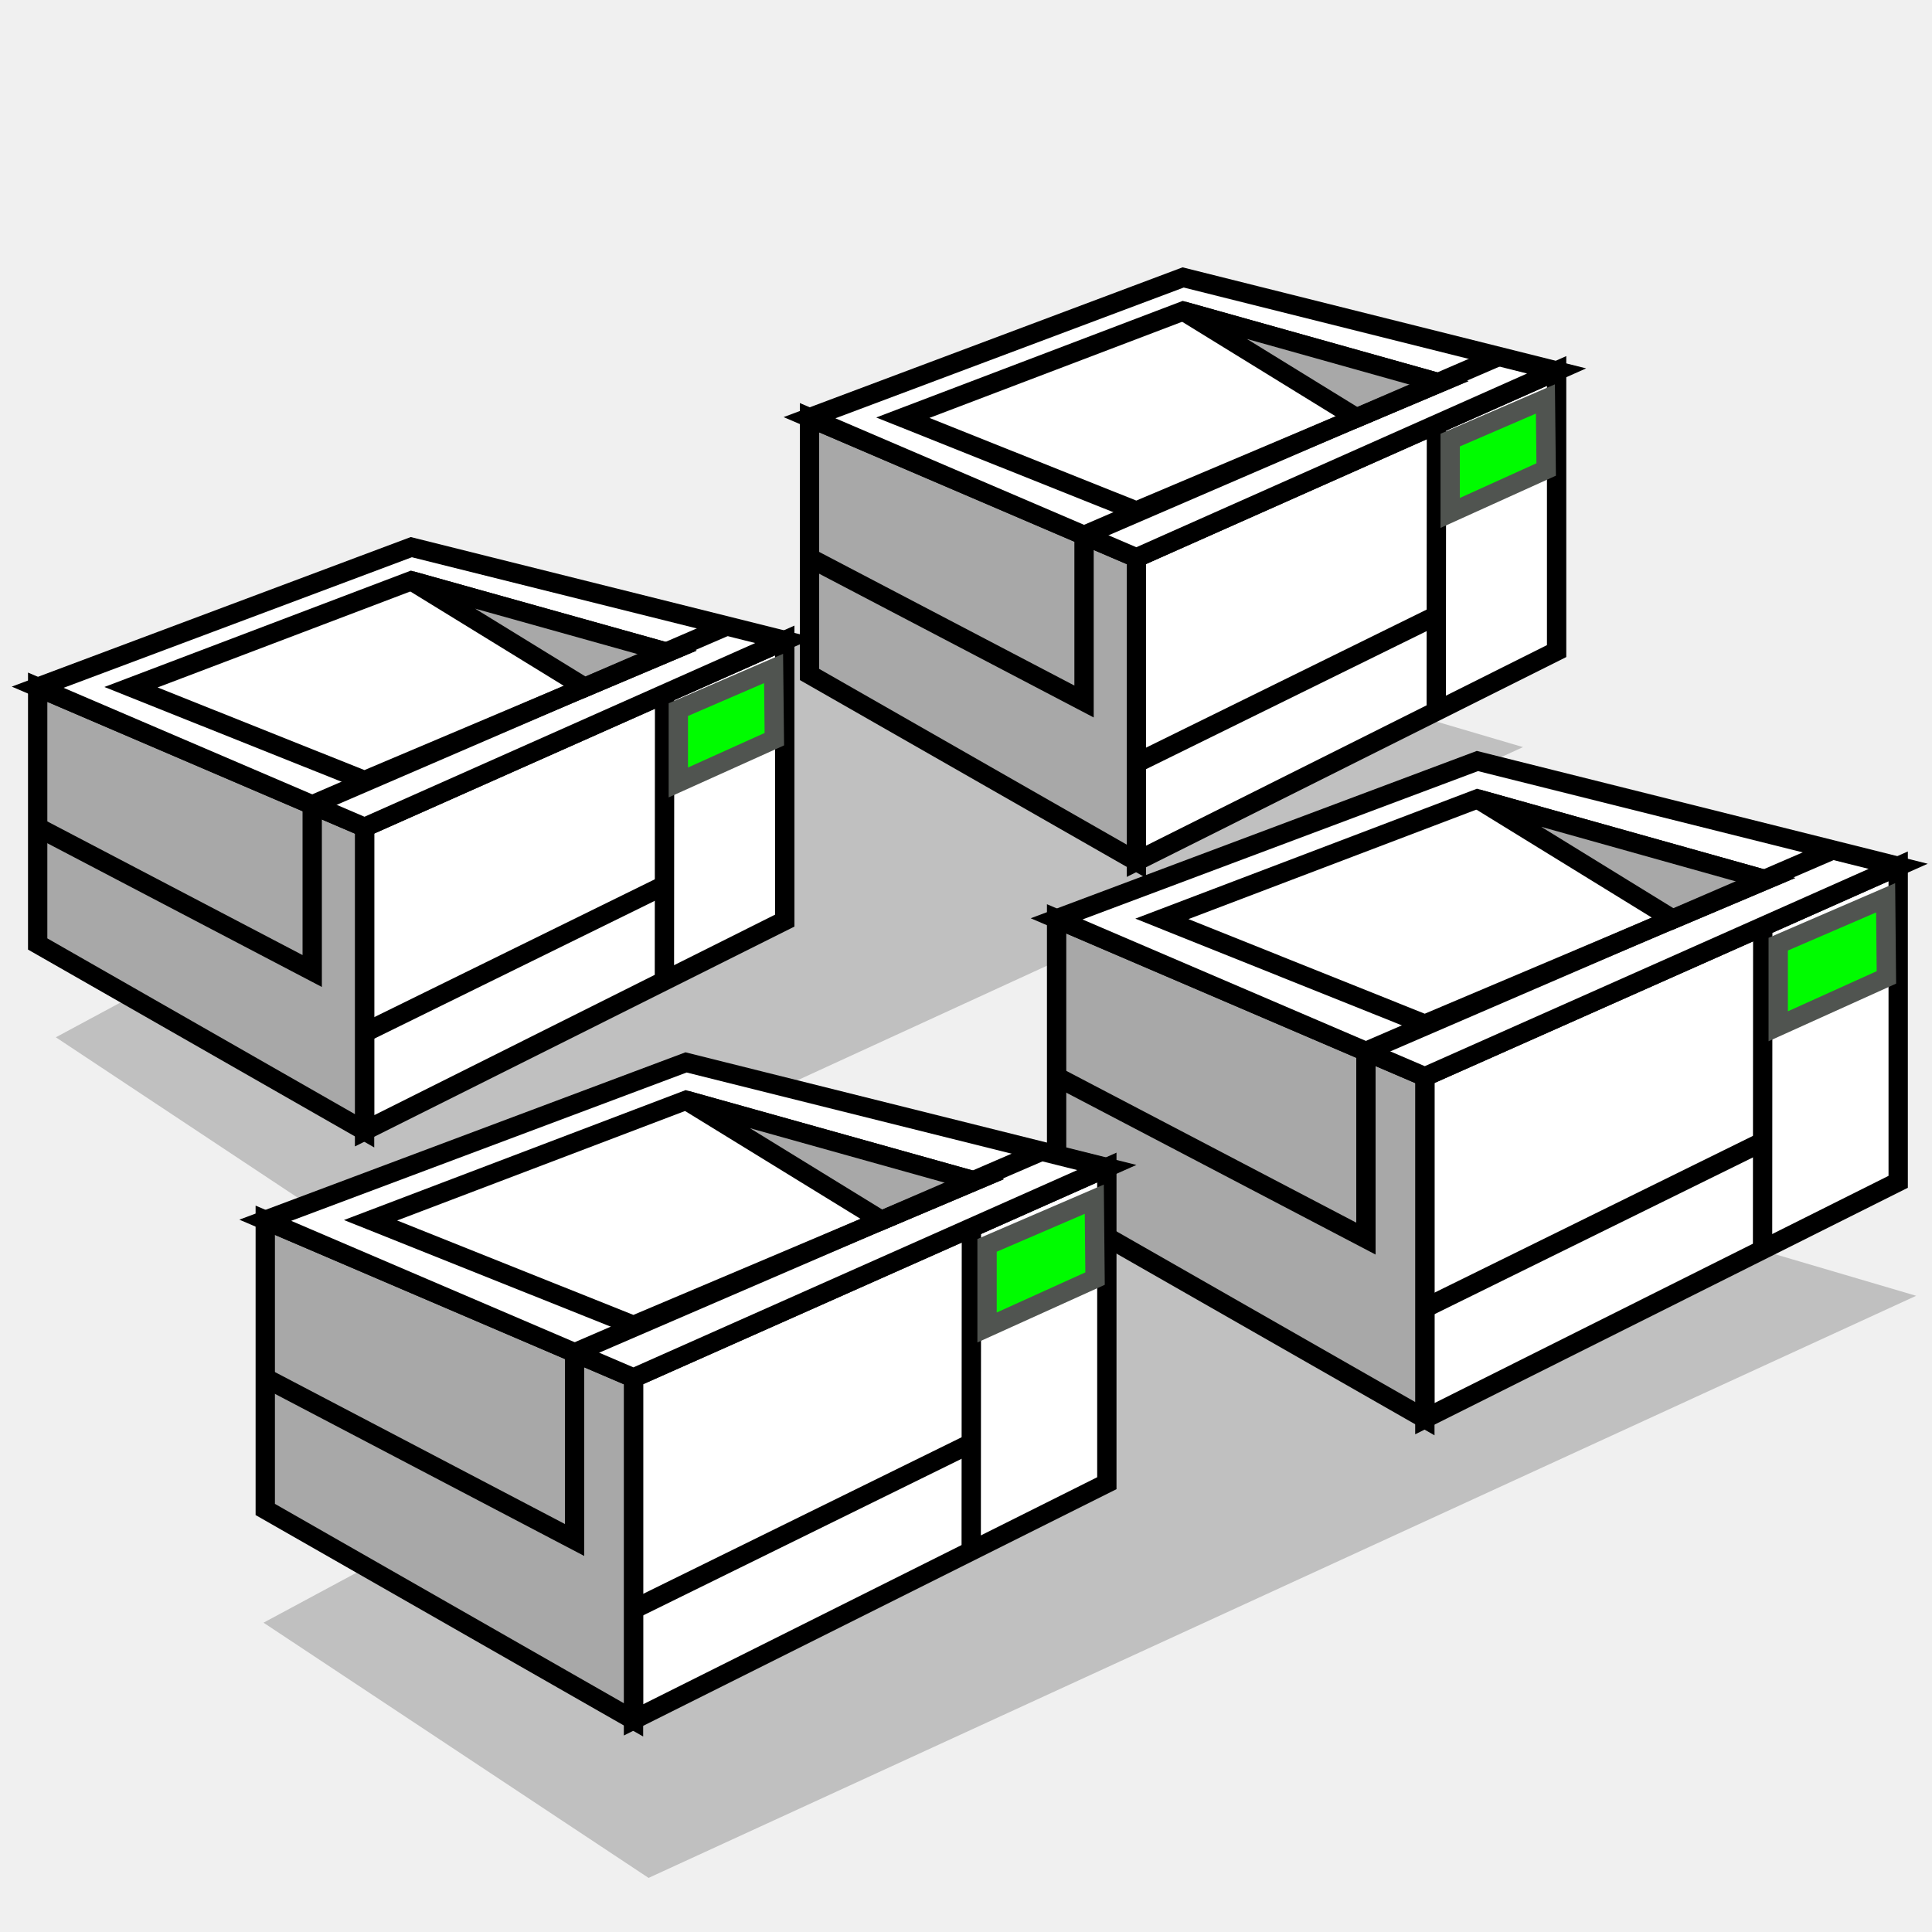
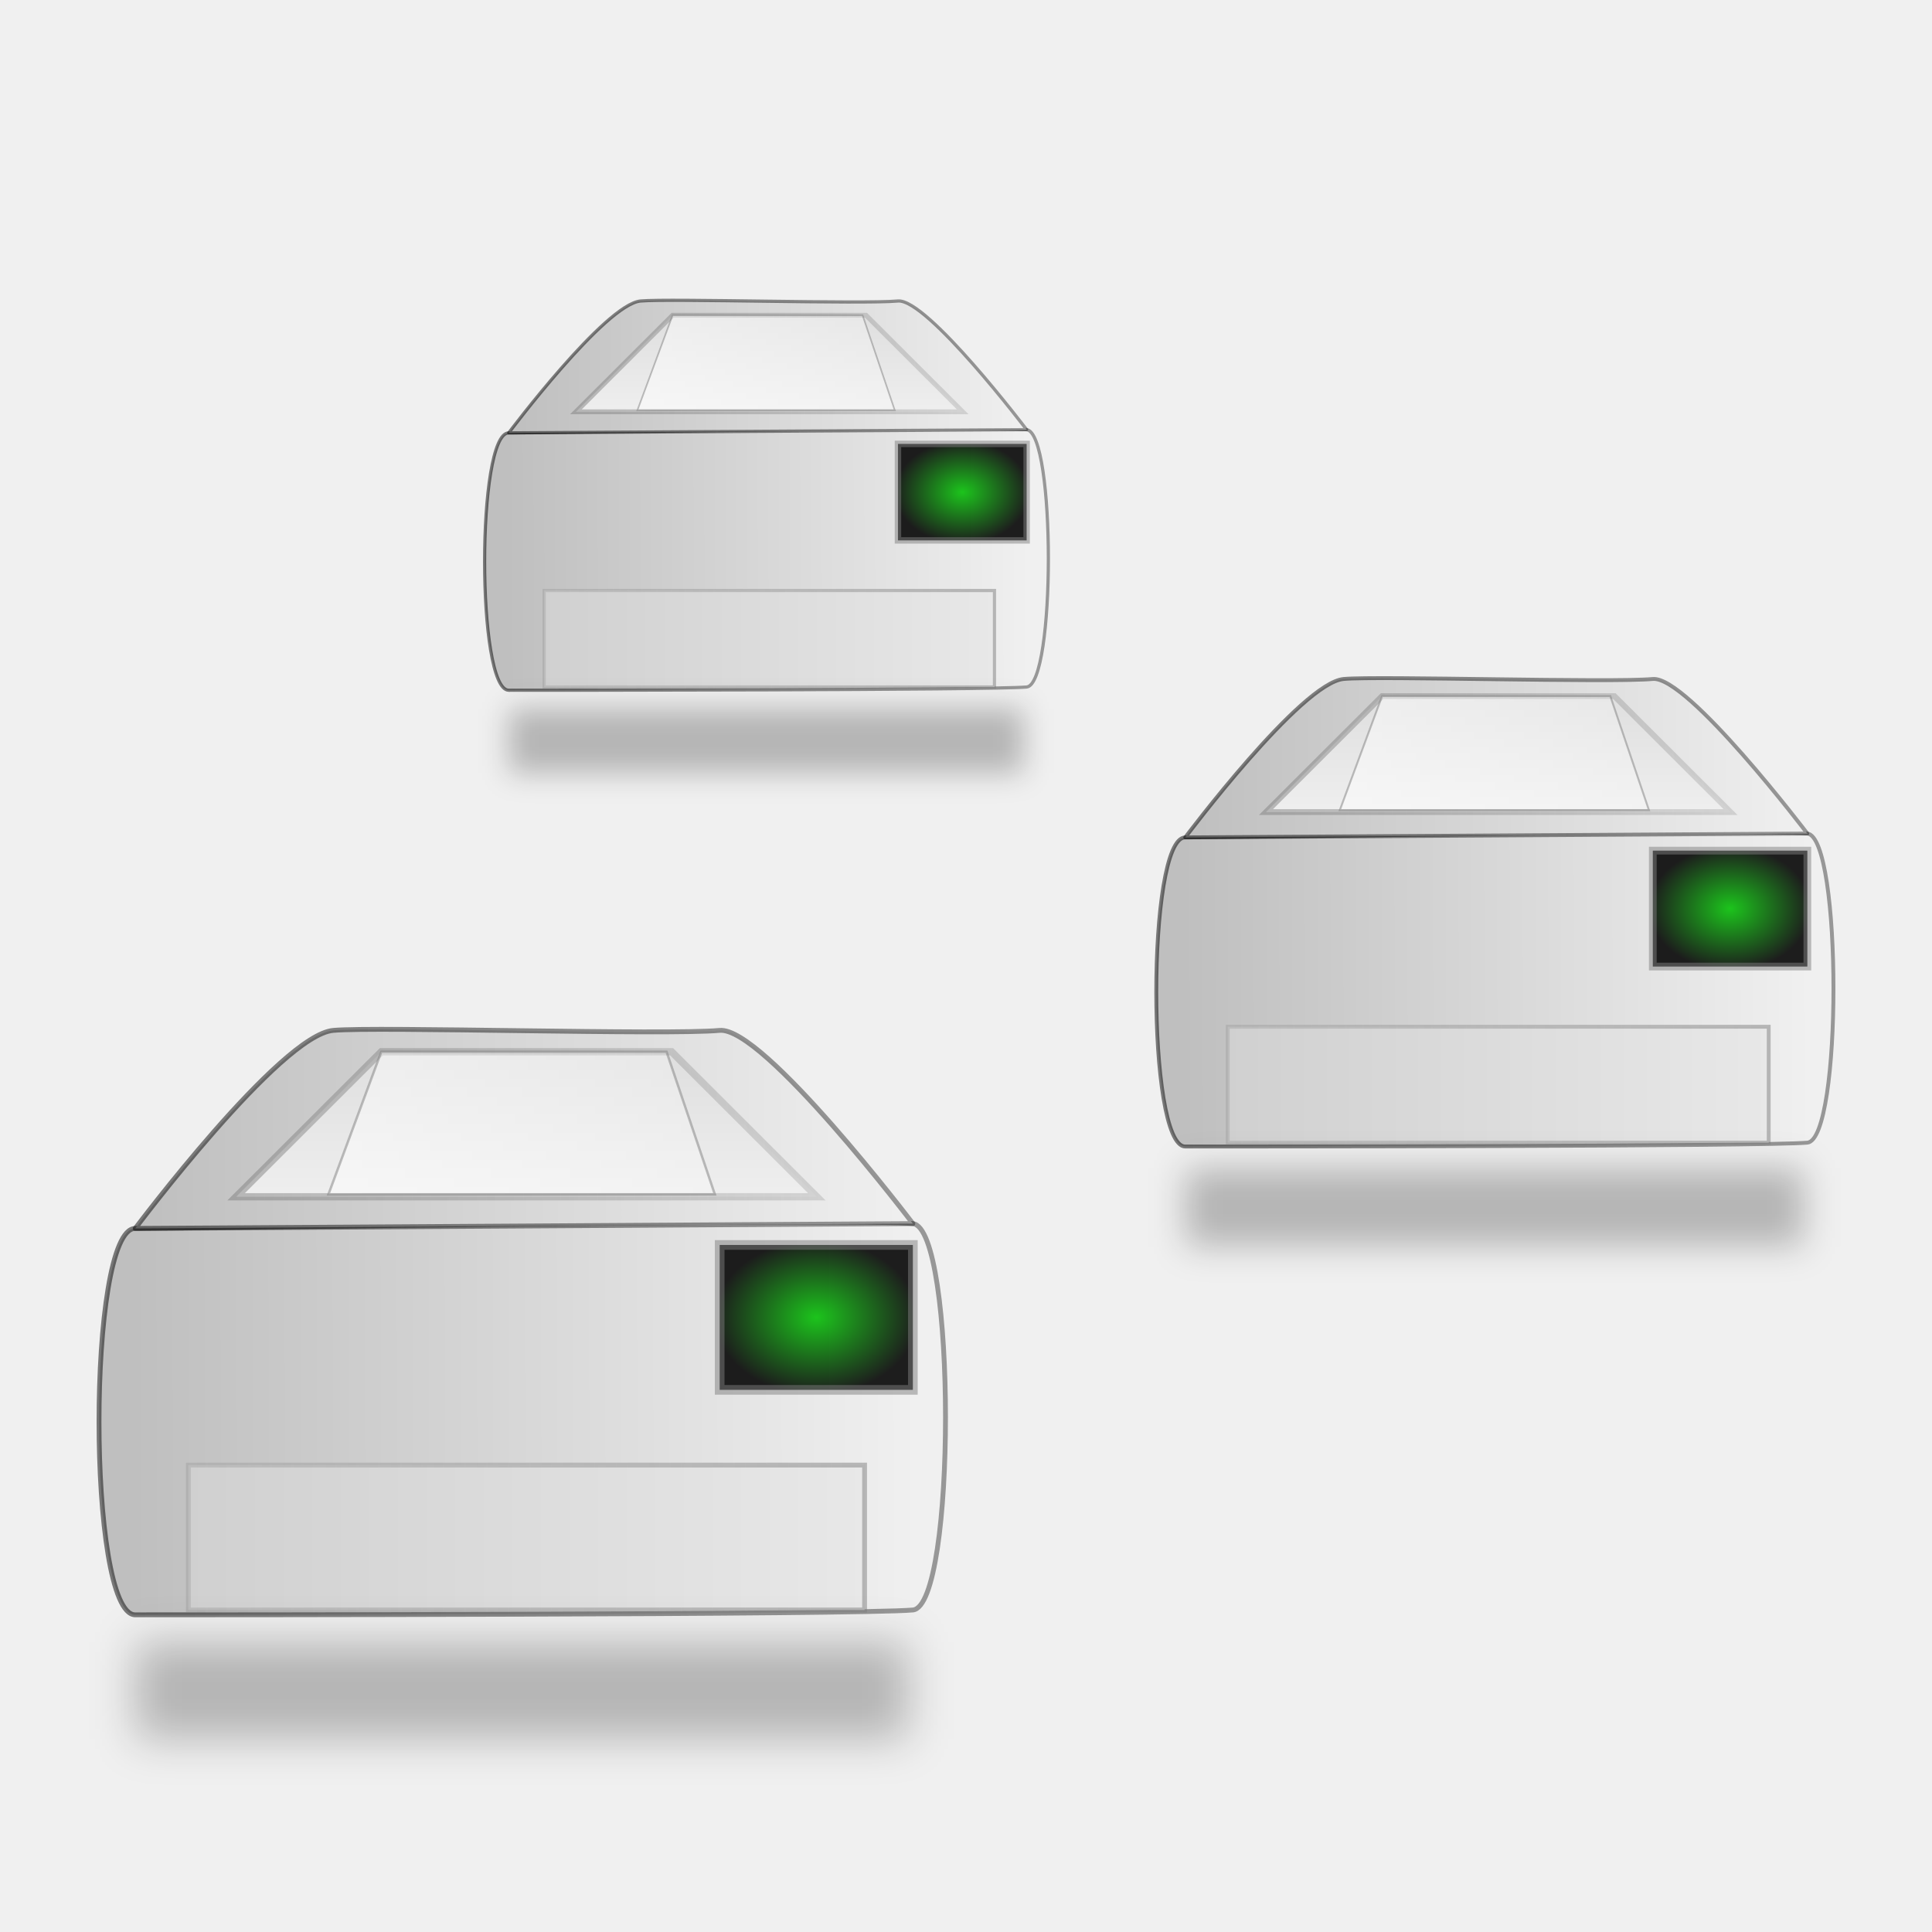
- <svg width="50pt" height="50pt" viewBox="0 0 50 50" xml:space="preserve">
-   <g transform="scale(0.5)">
-     <g id="Path_0" style="fill-rule:nonzero;clip-rule:nonzero;fill:#C0C0C0;stroke:none;stroke-miterlimit:4;">
-       <path d="M47.82 29.53L2.89 53.69L20.58 65.42L78.83 38.67z" />
-     </g>
-     <g id="Path_0" style="fill-rule:nonzero;clip-rule:nonzero;fill:#C0C0C0;stroke:none;stroke-miterlimit:4;">
-       <path d="M64.25 56.78L13.64 83.99L33.57 97.2L99.18 67.07z" />
-     </g>
-     <g id="Path_1" style="fill-rule:none;clip-rule:nonzero;fill:#FFFFFF;stroke:#000000;stroke-miterlimit:4;">
-       <path d="M98.25 44.84L73.75 55.73L73.75 73.43L98.25 61.17z" />
-     </g>
-     <g id="Path_2" style="fill-rule:none;clip-rule:nonzero;fill:#a8a8a8;stroke:#000000;stroke-miterlimit:4;">
-       <path d="M54.69 62.54L54.69 47.56L73.75 55.73L73.75 73.43z" />
-     </g>
-     <g id="Path_3" style="fill-rule:none;clip-rule:nonzero;fill:#FFFFFF;stroke:#000000;stroke-miterlimit:4;">
-       <path d="M76.47 39.39L54.69 47.56L73.75 55.73L98.25 44.84z" />
-     </g>
-     <g id="Path_4" style="fill-rule:none;clip-rule:nonzero;fill:none;stroke:#000000;stroke-miterlimit:4;">
-       <path d="M91.23 64.57L91.24 47.93" />
-     </g>
-     <g id="Path_5" style="fill-rule:none;clip-rule:nonzero;fill:none;stroke:#000000;stroke-miterlimit:4;">
-       <path d="M76.47 41.35L91.41 45.54L73.75 53.01L60.14 47.56z" />
-     </g>
-     <g id="Path_6" style="fill-rule:none;clip-rule:nonzero;fill:#a8a8a8;stroke:#000000;stroke-miterlimit:4;">
-       <path d="M86.59 47.58L91.41 45.54L76.47 41.35z" />
-     </g>
-     <g id="Path_7" style="fill-rule:none;clip-rule:nonzero;fill:#00fc00;stroke:#505450;stroke-miterlimit:4;">
-       <path d="M92.04 48.87L97.60 46.47L97.64 50.59L92.04 53.12z" />
-     </g>
-     <g id="Path_8" style="fill-rule:none;clip-rule:nonzero;fill:none;stroke:#000000;stroke-miterlimit:4;">
-       <path d="M73.75 67.71L91.24 59.1" />
-     </g>
-     <g id="Path_9" style="fill-rule:none;clip-rule:nonzero;fill:none;stroke:#000000;stroke-miterlimit:4;">
-       <path d="M54.69 55.73L70.70 64.11L70.70 54.42L94.87 43.99" />
-     </g>
-     <g id="Path_1" style="fill-rule:none;clip-rule:nonzero;fill:#FFFFFF;stroke:#000000;stroke-miterlimit:4;">
-       <path d="M80.57 19.2L58.82 28.87L58.82 44.58L80.57 33.7z" />
-     </g>
-     <g id="Path_2" style="fill-rule:none;clip-rule:nonzero;fill:#a8a8a8;stroke:#000000;stroke-miterlimit:4;">
-       <path d="M41.90 34.91L41.90 21.62L58.82 28.87L58.82 44.58z" />
-     </g>
-     <g id="Path_3" style="fill-rule:none;clip-rule:nonzero;fill:#FFFFFF;stroke:#000000;stroke-miterlimit:4;">
-       <path d="M61.24 14.36L41.90 21.62L58.82 28.87L80.57 19.2z" />
-     </g>
-     <g id="Path_4" style="fill-rule:none;clip-rule:nonzero;fill:none;stroke:#000000;stroke-miterlimit:4;">
-       <path d="M74.34 36.72L74.35 21.94" />
-     </g>
-     <g id="Path_5" style="fill-rule:none;clip-rule:nonzero;fill:none;stroke:#000000;stroke-miterlimit:4;">
-       <path d="M61.24 16.1L74.50 19.82L58.82 26.45L46.73 21.62z" />
-     </g>
-     <g id="Path_6" style="fill-rule:none;clip-rule:nonzero;fill:#a8a8a8;stroke:#000000;stroke-miterlimit:4;">
-       <path d="M70.22 21.63L74.50 19.82L61.24 16.1z" />
-     </g>
-     <g id="Path_7" style="fill-rule:none;clip-rule:nonzero;fill:#00fc00;stroke:#505450;stroke-miterlimit:4;">
-       <path d="M75.06 22.78L79.99 20.65L80.03 24.3L75.06 26.55z" />
-     </g>
-     <g id="Path_8" style="fill-rule:none;clip-rule:nonzero;fill:none;stroke:#000000;stroke-miterlimit:4;">
-       <path d="M58.82 39.5L74.35 31.86" />
-     </g>
-     <g id="Path_9" style="fill-rule:none;clip-rule:nonzero;fill:none;stroke:#000000;stroke-miterlimit:4;">
-       <path d="M41.90 28.87L56.11 36.31L56.11 27.71L77.57 18.45" />
-     </g>
-     <g id="Path_1" style="fill-rule:none;clip-rule:nonzero;fill:#FFFFFF;stroke:#000000;stroke-miterlimit:4;">
-       <path d="M40.62 33.15L18.87 42.82L18.87 58.53L40.62 47.65z" />
-     </g>
-     <g id="Path_2" style="fill-rule:none;clip-rule:nonzero;fill:#a8a8a8;stroke:#000000;stroke-miterlimit:4;">
-       <path d="M1.95 48.86L1.95 35.57L18.87 42.82L18.87 58.53z" />
-     </g>
-     <g id="Path_3" style="fill-rule:none;clip-rule:nonzero;fill:#FFFFFF;stroke:#000000;stroke-miterlimit:4;">
-       <path d="M21.29 28.32L1.95 35.57L18.87 42.82L40.62 33.15z" />
-     </g>
-     <g id="Path_4" style="fill-rule:none;clip-rule:nonzero;fill:none;stroke:#000000;stroke-miterlimit:4;">
-       <path d="M34.39 50.67L34.40 35.9" />
-     </g>
-     <g id="Path_5" style="fill-rule:none;clip-rule:nonzero;fill:none;stroke:#000000;stroke-miterlimit:4;">
-       <path d="M21.29 30.06L34.55 33.77L18.87 40.4L6.78 35.57z" />
-     </g>
-     <g id="Path_6" style="fill-rule:none;clip-rule:nonzero;fill:#a8a8a8;stroke:#000000;stroke-miterlimit:4;">
-       <path d="M30.27 35.58L34.55 33.77L21.29 30.06z" />
-     </g>
-     <g id="Path_7" style="fill-rule:none;clip-rule:nonzero;fill:#00fc00;stroke:#505450;stroke-miterlimit:4;">
-       <path d="M35.11 36.73L40.04 34.6L40.08 38.26L35.11 40.5z" />
-     </g>
-     <g id="Path_8" style="fill-rule:none;clip-rule:nonzero;fill:none;stroke:#000000;stroke-miterlimit:4;">
-       <path d="M18.87 53.45L34.40 45.82" />
-     </g>
-     <g id="Path_9" style="fill-rule:none;clip-rule:nonzero;fill:none;stroke:#000000;stroke-miterlimit:4;">
-       <path d="M1.95 42.82L16.16 50.26L16.16 41.66L37.62 32.4" />
-     </g>
-     <g id="Path_1" style="fill-rule:none;clip-rule:nonzero;fill:#FFFFFF;stroke:#000000;stroke-miterlimit:4;">
-       <path d="M57.29 60.43L32.79 71.32L32.79 89.02L57.29 76.77z" />
-     </g>
-     <g id="Path_2" style="fill-rule:none;clip-rule:nonzero;fill:#a8a8a8;stroke:#000000;stroke-miterlimit:4;">
-       <path d="M13.73 78.13L13.73 63.16L32.79 71.32L32.79 89.02z" />
-     </g>
-     <g id="Path_3" style="fill-rule:none;clip-rule:nonzero;fill:#FFFFFF;stroke:#000000;stroke-miterlimit:4;">
-       <path d="M35.51 54.99L13.73 63.16L32.79 71.32L57.29 60.43z" />
-     </g>
-     <g id="Path_4" style="fill-rule:none;clip-rule:nonzero;fill:none;stroke:#000000;stroke-miterlimit:4;">
-       <path d="M50.27 80.17L50.28 63.53" />
-     </g>
-     <g id="Path_5" style="fill-rule:none;clip-rule:nonzero;fill:none;stroke:#000000;stroke-miterlimit:4;">
-       <path d="M35.51 56.95L50.45 61.13L32.79 68.6L19.18 63.16z" />
-     </g>
-     <g id="Path_6" style="fill-rule:none;clip-rule:nonzero;fill:#a8a8a8;stroke:#000000;stroke-miterlimit:4;">
-       <path d="M45.63 63.17L50.45 61.13L35.51 56.95z" />
-     </g>
-     <g id="Path_7" style="fill-rule:none;clip-rule:nonzero;fill:#00fc00;stroke:#505450;stroke-miterlimit:4;">
-       <path d="M51.09 64.46L56.64 62.07L56.68 66.18L51.09 68.71z" />
-     </g>
-     <g id="Path_8" style="fill-rule:none;clip-rule:nonzero;fill:none;stroke:#000000;stroke-miterlimit:4;">
-       <path d="M32.79 83.3L50.28 74.7" />
-     </g>
-     <g id="Path_9" style="fill-rule:none;clip-rule:nonzero;fill:none;stroke:#000000;stroke-miterlimit:4;">
-       <path d="M13.73 71.32L29.74 79.71L29.74 70.02L53.91 59.59" />
-     </g>
+ <svg xmlns="http://www.w3.org/2000/svg" xmlns:xlink="http://www.w3.org/1999/xlink" width="100" height="100" viewBox="0 0 50 50" xml:space="preserve" id="svg2" version="1.0">
+   <defs id="defs37">
+     <linearGradient id="linearGradient3409">
+       <stop style="stop-color:#ffffff;stop-opacity:0.498;" offset="0" id="stop3411" />
+       <stop style="stop-color:#ffffff;stop-opacity:0.251;" offset="1" id="stop3413" />
+     </linearGradient>
+     <linearGradient id="linearGradient3392">
+       <stop style="stop-color:#bfbfbf;stop-opacity:1;" offset="0" id="stop3394" />
+       <stop style="stop-color:#f0f0f0;stop-opacity:1;" offset="1" id="stop3396" />
+     </linearGradient>
+     <linearGradient id="linearGradient3262">
+       <stop style="stop-color:#d0d0d0;stop-opacity:1;" offset="0" id="stop3264" />
+       <stop style="stop-color:#e8e8e8;stop-opacity:1;" offset="1" id="stop3266" />
+     </linearGradient>
+     <linearGradient id="linearGradient3254">
+       <stop style="stop-color:#000000;stop-opacity:1;" offset="0" id="stop3256" />
+       <stop style="stop-color:#000000;stop-opacity:0.749;" offset="1" id="stop3258" />
+     </linearGradient>
+     <linearGradient id="linearGradient3246">
+       <stop style="stop-color:#7f7f7f;stop-opacity:0.498;" offset="0" id="stop3248" />
+       <stop style="stop-color:#7f7f7f;stop-opacity:1;" offset="1" id="stop3250" />
+     </linearGradient>
+     <linearGradient id="linearGradient3238">
+       <stop style="stop-color:#7f7f7f;stop-opacity:1;" offset="0" id="stop3240" />
+       <stop style="stop-color:#7f7f7f;stop-opacity:0.498;" offset="1" id="stop3242" />
+     </linearGradient>
+     <linearGradient id="linearGradient3230">
+       <stop style="stop-color:#000000;stop-opacity:1;" offset="0" id="stop3232" />
+       <stop style="stop-color:#000000;stop-opacity:0.749;" offset="1" id="stop3234" />
+     </linearGradient>
+     <linearGradient id="linearGradient3222">
+       <stop style="stop-color:#00bf00;stop-opacity:0.878;" offset="0" id="stop3224" />
+       <stop style="stop-color:#000000;stop-opacity:0.878;" offset="1" id="stop3226" />
+     </linearGradient>
+     <linearGradient id="linearGradient3214">
+       <stop style="stop-color:#bfbfbf;stop-opacity:1;" offset="0" id="stop3216" />
+       <stop style="stop-color:#f0f0f0;stop-opacity:1;" offset="1" id="stop3218" />
+     </linearGradient>
+     <linearGradient id="linearGradient3200">
+       <stop style="stop-color:#d0d0d0;stop-opacity:1;" offset="0" id="stop3202" />
+       <stop id="stop3212" offset="0.37" style="stop-color:#e0e0e0;stop-opacity:1;" />
+       <stop style="stop-color:#ffffff;stop-opacity:1;" offset="1" id="stop3204" />
+     </linearGradient>
+     <filter x="-0.068" width="1.135" y="-0.54" height="2.08" id="filter3388">
+       <feGaussianBlur stdDeviation="1.125" id="feGaussianBlur3390" />
+     </filter>
+     <linearGradient xlink:href="#linearGradient3200" id="linearGradient3402" gradientUnits="userSpaceOnUse" gradientTransform="matrix(0,-0.8179946,1.0011,0,7.375104,34.76688)" x1="9.698" y1="17.389" x2="40.302" y2="17.389" />
+     <linearGradient xlink:href="#linearGradient3214" id="linearGradient2411" gradientUnits="userSpaceOnUse" gradientTransform="translate(0.25,-2.75)" x1="4.625" y1="32.625" x2="45.25" y2="32.5" />
+     <linearGradient xlink:href="#linearGradient3254" id="linearGradient2413" gradientUnits="userSpaceOnUse" gradientTransform="translate(0.25,-2.75)" x1="4.625" y1="32.625" x2="45.25" y2="32.5" />
+     <linearGradient xlink:href="#linearGradient3262" id="linearGradient2415" gradientUnits="userSpaceOnUse" gradientTransform="translate(0.25,-2.75)" x1="7.25" y1="38.75" x2="42.75" y2="38.75" />
+     <linearGradient xlink:href="#linearGradient3246" id="linearGradient2417" gradientUnits="userSpaceOnUse" gradientTransform="translate(0.25,-2.75)" x1="7.25" y1="38.75" x2="42.75" y2="38.75" />
+     <radialGradient xlink:href="#linearGradient3222" id="radialGradient2419" gradientUnits="userSpaceOnUse" gradientTransform="matrix(1,0,0,0.7619048,0.25,4.605651)" cx="40" cy="26.25" fx="40" fy="26.25" r="5.25" />
+     <linearGradient xlink:href="#linearGradient3392" id="linearGradient2421" gradientUnits="userSpaceOnUse" x1="5.125" y1="14.75" x2="45.375" y2="14.75" />
+     <linearGradient xlink:href="#linearGradient3230" id="linearGradient2423" gradientUnits="userSpaceOnUse" gradientTransform="translate(0.25,-2.75)" x1="4.75" y1="17.5" x2="45.25" y2="17.5" />
+     <linearGradient xlink:href="#linearGradient3200" id="linearGradient2425" gradientUnits="userSpaceOnUse" gradientTransform="matrix(0,0.7504572,-1.001922,0,42.67236,-4.235553)" x1="9.698" y1="17.389" x2="40.302" y2="17.389" />
+     <linearGradient xlink:href="#linearGradient3238" id="linearGradient2427" gradientUnits="userSpaceOnUse" gradientTransform="translate(0.25,-2.75)" x1="9.783" y1="17.359" x2="40.217" y2="17.359" />
+     <linearGradient xlink:href="#linearGradient3409" id="linearGradient2429" gradientUnits="userSpaceOnUse" x1="15" y1="14.547" x2="35" y2="14.547" />
+     <linearGradient xlink:href="#linearGradient3214" id="linearGradient2447" gradientUnits="userSpaceOnUse" gradientTransform="translate(0.25,-2.75)" x1="4.625" y1="32.625" x2="45.25" y2="32.5" />
+     <linearGradient xlink:href="#linearGradient3254" id="linearGradient2449" gradientUnits="userSpaceOnUse" gradientTransform="translate(0.25,-2.75)" x1="4.625" y1="32.625" x2="45.25" y2="32.5" />
+     <linearGradient xlink:href="#linearGradient3262" id="linearGradient2451" gradientUnits="userSpaceOnUse" gradientTransform="translate(0.25,-2.75)" x1="7.25" y1="38.75" x2="42.75" y2="38.75" />
+     <linearGradient xlink:href="#linearGradient3246" id="linearGradient2453" gradientUnits="userSpaceOnUse" gradientTransform="translate(0.25,-2.75)" x1="7.25" y1="38.75" x2="42.75" y2="38.75" />
+     <radialGradient xlink:href="#linearGradient3222" id="radialGradient2455" gradientUnits="userSpaceOnUse" gradientTransform="matrix(1,0,0,0.7619048,0.25,4.605651)" cx="40" cy="26.25" fx="40" fy="26.25" r="5.25" />
+     <linearGradient xlink:href="#linearGradient3392" id="linearGradient2457" gradientUnits="userSpaceOnUse" x1="5.125" y1="14.75" x2="45.375" y2="14.75" />
+     <linearGradient xlink:href="#linearGradient3230" id="linearGradient2459" gradientUnits="userSpaceOnUse" gradientTransform="translate(0.25,-2.75)" x1="4.75" y1="17.5" x2="45.25" y2="17.5" />
+     <linearGradient xlink:href="#linearGradient3200" id="linearGradient2461" gradientUnits="userSpaceOnUse" gradientTransform="matrix(0,0.7504572,-1.001922,0,42.67236,-4.235553)" x1="9.698" y1="17.389" x2="40.302" y2="17.389" />
+     <linearGradient xlink:href="#linearGradient3238" id="linearGradient2463" gradientUnits="userSpaceOnUse" gradientTransform="translate(0.25,-2.75)" x1="9.783" y1="17.359" x2="40.217" y2="17.359" />
+     <linearGradient xlink:href="#linearGradient3409" id="linearGradient2465" gradientUnits="userSpaceOnUse" x1="15" y1="14.547" x2="35" y2="14.547" />
+     <linearGradient xlink:href="#linearGradient3214" id="linearGradient2483" gradientUnits="userSpaceOnUse" gradientTransform="translate(0.25,-2.75)" x1="4.625" y1="32.625" x2="45.25" y2="32.5" />
+     <linearGradient xlink:href="#linearGradient3254" id="linearGradient2485" gradientUnits="userSpaceOnUse" gradientTransform="translate(0.25,-2.75)" x1="4.625" y1="32.625" x2="45.25" y2="32.5" />
+     <linearGradient xlink:href="#linearGradient3262" id="linearGradient2487" gradientUnits="userSpaceOnUse" gradientTransform="translate(0.25,-2.75)" x1="7.25" y1="38.75" x2="42.75" y2="38.75" />
+     <linearGradient xlink:href="#linearGradient3246" id="linearGradient2489" gradientUnits="userSpaceOnUse" gradientTransform="translate(0.25,-2.75)" x1="7.25" y1="38.75" x2="42.75" y2="38.75" />
+     <radialGradient xlink:href="#linearGradient3222" id="radialGradient2491" gradientUnits="userSpaceOnUse" gradientTransform="matrix(1,0,0,0.7619048,0.25,4.605651)" cx="40" cy="26.25" fx="40" fy="26.25" r="5.25" />
+     <linearGradient xlink:href="#linearGradient3392" id="linearGradient2493" gradientUnits="userSpaceOnUse" x1="5.125" y1="14.75" x2="45.375" y2="14.75" />
+     <linearGradient xlink:href="#linearGradient3230" id="linearGradient2495" gradientUnits="userSpaceOnUse" gradientTransform="translate(0.25,-2.75)" x1="4.75" y1="17.5" x2="45.25" y2="17.5" />
+     <linearGradient xlink:href="#linearGradient3200" id="linearGradient2497" gradientUnits="userSpaceOnUse" gradientTransform="matrix(0,0.7504572,-1.001922,0,42.67236,-4.235553)" x1="9.698" y1="17.389" x2="40.302" y2="17.389" />
+     <linearGradient xlink:href="#linearGradient3238" id="linearGradient2499" gradientUnits="userSpaceOnUse" gradientTransform="translate(0.25,-2.75)" x1="9.783" y1="17.359" x2="40.217" y2="17.359" />
+     <linearGradient xlink:href="#linearGradient3409" id="linearGradient2501" gradientUnits="userSpaceOnUse" x1="15" y1="14.547" x2="35" y2="14.547" />
+   </defs>
+   <g id="g2362" transform="matrix(0.5,0,0,0.5,1,21.79134)">
+     <path id="rect3177" d="M 5,20 C 7.501,20 42.807,19.479 45.25,19.75 C 47.5,20 47.505,39.545 45.25,39.75 C 42.5,40 7.5,40 5,40 C 2.5,40 2.5,20 5,20 z " style="fill:url(#linearGradient2411);fill-opacity:1;stroke:url(#linearGradient2413);stroke-width:0.25;stroke-linecap:square;stroke-linejoin:round;stroke-miterlimit:4;stroke-dasharray:none;stroke-opacity:0.498" />
+     <path id="rect3179" d="M 7.75,32.25 L 42.75,32.25 L 42.75,39.75 L 7.75,39.75 L 7.75,32.25 z " style="fill:url(#linearGradient2415);fill-opacity:1;stroke:url(#linearGradient2417);stroke-width:0.25;stroke-linecap:square;stroke-linejoin:miter;stroke-miterlimit:4;stroke-dasharray:none;stroke-opacity:0.498" />
+     <path id="rect3181" d="M 35.25,20.856 L 45.25,20.856 L 45.25,28.356 L 35.25,28.356 L 35.25,20.856 z " style="fill:url(#radialGradient2419);fill-opacity:1;stroke:#7f7f7f;stroke-width:0.5;stroke-linecap:square;stroke-linejoin:miter;stroke-miterlimit:4;stroke-dasharray:none;stroke-opacity:0.498" />
+     <path id="rect3183" d="M 15.25,9.75 C 17.505,9.545 32.5,10 35.25,9.75 C 37.505,9.545 45.25,19.75 45.25,19.75 L 5,20 C 5,20 12.5,10 15.25,9.75 z " style="fill:url(#linearGradient2421);fill-opacity:1;stroke:url(#linearGradient2423);stroke-width:0.25;stroke-linecap:square;stroke-linejoin:round;stroke-miterlimit:4;stroke-dasharray:none;stroke-opacity:0.498" />
+     <path id="rect3185" d="M 32.764,10.857 L 40.279,18.362 L 10.221,18.362 L 17.736,10.857 L 32.764,10.857 z " style="fill:url(#linearGradient2425);fill-opacity:1;stroke:url(#linearGradient2427);stroke-width:0.376;stroke-linecap:square;stroke-linejoin:miter;stroke-miterlimit:4;stroke-dasharray:none;stroke-opacity:0.498" />
+     <rect y="41.417" x="5" height="5" width="40" id="rect3270" style="opacity:1;fill:#000000;fill-opacity:0.247;stroke-width:1;stroke-linecap:square;stroke-linejoin:miter;stroke-miterlimit:4;stroke-dasharray:none;stroke-opacity:0.498;filter:url(#filter3388)" />
+     <path id="rect3406" d="M 17.736,10.857 L 32.5,10.857 L 35,18.237 L 15,18.237 L 17.736,10.857 z " style="fill:url(#linearGradient2429);fill-opacity:1;stroke:#7f7f7f;stroke-width:0.125;stroke-linecap:square;stroke-linejoin:miter;stroke-miterlimit:4;stroke-dasharray:none;stroke-opacity:0.498" />
+   </g>
+   <g id="g2431" transform="matrix(0.4,0,0,0.4,28.67432,13.6719)">
+     <path id="path2433" d="M 5,20 C 7.501,20 42.807,19.479 45.25,19.75 C 47.5,20 47.505,39.545 45.25,39.75 C 42.5,40 7.5,40 5,40 C 2.5,40 2.5,20 5,20 z " style="fill:url(#linearGradient2447);fill-opacity:1;stroke:url(#linearGradient2449);stroke-width:0.25;stroke-linecap:square;stroke-linejoin:round;stroke-miterlimit:4;stroke-dasharray:none;stroke-opacity:0.498" />
+     <path id="path2435" d="M 7.75,32.25 L 42.75,32.25 L 42.75,39.75 L 7.75,39.75 L 7.75,32.25 z " style="fill:url(#linearGradient2451);fill-opacity:1;stroke:url(#linearGradient2453);stroke-width:0.25;stroke-linecap:square;stroke-linejoin:miter;stroke-miterlimit:4;stroke-dasharray:none;stroke-opacity:0.498" />
+     <path id="path2437" d="M 35.25,20.856 L 45.25,20.856 L 45.25,28.356 L 35.25,28.356 L 35.25,20.856 z " style="fill:url(#radialGradient2455);fill-opacity:1;stroke:#7f7f7f;stroke-width:0.5;stroke-linecap:square;stroke-linejoin:miter;stroke-miterlimit:4;stroke-dasharray:none;stroke-opacity:0.498" />
+     <path id="path2439" d="M 15.25,9.75 C 17.505,9.545 32.5,10 35.25,9.75 C 37.505,9.545 45.25,19.75 45.25,19.75 L 5,20 C 5,20 12.5,10 15.25,9.75 z " style="fill:url(#linearGradient2457);fill-opacity:1;stroke:url(#linearGradient2459);stroke-width:0.25;stroke-linecap:square;stroke-linejoin:round;stroke-miterlimit:4;stroke-dasharray:none;stroke-opacity:0.498" />
+     <path id="path2441" d="M 32.764,10.857 L 40.279,18.362 L 10.221,18.362 L 17.736,10.857 L 32.764,10.857 z " style="fill:url(#linearGradient2461);fill-opacity:1;stroke:url(#linearGradient2463);stroke-width:0.376;stroke-linecap:square;stroke-linejoin:miter;stroke-miterlimit:4;stroke-dasharray:none;stroke-opacity:0.498" />
+     <rect y="41.417" x="5" height="5" width="40" id="rect2443" style="opacity:1;fill:#000000;fill-opacity:0.247;stroke-width:1;stroke-linecap:square;stroke-linejoin:miter;stroke-miterlimit:4;stroke-dasharray:none;stroke-opacity:0.498;filter:url(#filter3388)" />
+     <path id="path2445" d="M 17.736,10.857 L 32.5,10.857 L 35,18.237 L 15,18.237 L 17.736,10.857 z " style="fill:url(#linearGradient2465);fill-opacity:1;stroke:#7f7f7f;stroke-width:0.125;stroke-linecap:square;stroke-linejoin:miter;stroke-miterlimit:4;stroke-dasharray:none;stroke-opacity:0.498" />
+   </g>
+   <g id="g2467" transform="matrix(0.333,0,0,0.333,11.501,4.543031)">
+     <path id="path2469" d="M 5,20 C 7.501,20 42.807,19.479 45.25,19.75 C 47.5,20 47.505,39.545 45.25,39.75 C 42.5,40 7.5,40 5,40 C 2.5,40 2.5,20 5,20 z " style="fill:url(#linearGradient2483);fill-opacity:1;stroke:url(#linearGradient2485);stroke-width:0.25;stroke-linecap:square;stroke-linejoin:round;stroke-miterlimit:4;stroke-dasharray:none;stroke-opacity:0.498" />
+     <path id="path2471" d="M 7.75,32.25 L 42.75,32.25 L 42.75,39.75 L 7.75,39.75 L 7.75,32.25 z " style="fill:url(#linearGradient2487);fill-opacity:1;stroke:url(#linearGradient2489);stroke-width:0.25;stroke-linecap:square;stroke-linejoin:miter;stroke-miterlimit:4;stroke-dasharray:none;stroke-opacity:0.498" />
+     <path id="path2473" d="M 35.25,20.856 L 45.25,20.856 L 45.25,28.356 L 35.25,28.356 L 35.25,20.856 z " style="fill:url(#radialGradient2491);fill-opacity:1;stroke:#7f7f7f;stroke-width:0.5;stroke-linecap:square;stroke-linejoin:miter;stroke-miterlimit:4;stroke-dasharray:none;stroke-opacity:0.498" />
+     <path id="path2475" d="M 15.25,9.75 C 17.505,9.545 32.5,10 35.25,9.75 C 37.505,9.545 45.25,19.75 45.25,19.75 L 5,20 C 5,20 12.5,10 15.25,9.75 z " style="fill:url(#linearGradient2493);fill-opacity:1;stroke:url(#linearGradient2495);stroke-width:0.25;stroke-linecap:square;stroke-linejoin:round;stroke-miterlimit:4;stroke-dasharray:none;stroke-opacity:0.498" />
+     <path id="path2477" d="M 32.764,10.857 L 40.279,18.362 L 10.221,18.362 L 17.736,10.857 L 32.764,10.857 z " style="fill:url(#linearGradient2497);fill-opacity:1;stroke:url(#linearGradient2499);stroke-width:0.376;stroke-linecap:square;stroke-linejoin:miter;stroke-miterlimit:4;stroke-dasharray:none;stroke-opacity:0.498" />
+     <rect y="41.417" x="5" height="5" width="40" id="rect2479" style="opacity:1;fill:#000000;fill-opacity:0.247;stroke-width:1;stroke-linecap:square;stroke-linejoin:miter;stroke-miterlimit:4;stroke-dasharray:none;stroke-opacity:0.498;filter:url(#filter3388)" />
+     <path id="path2481" d="M 17.736,10.857 L 32.5,10.857 L 35,18.237 L 15,18.237 L 17.736,10.857 z " style="fill:url(#linearGradient2501);fill-opacity:1;stroke:#7f7f7f;stroke-width:0.125;stroke-linecap:square;stroke-linejoin:miter;stroke-miterlimit:4;stroke-dasharray:none;stroke-opacity:0.498" />
  </g>
</svg>
